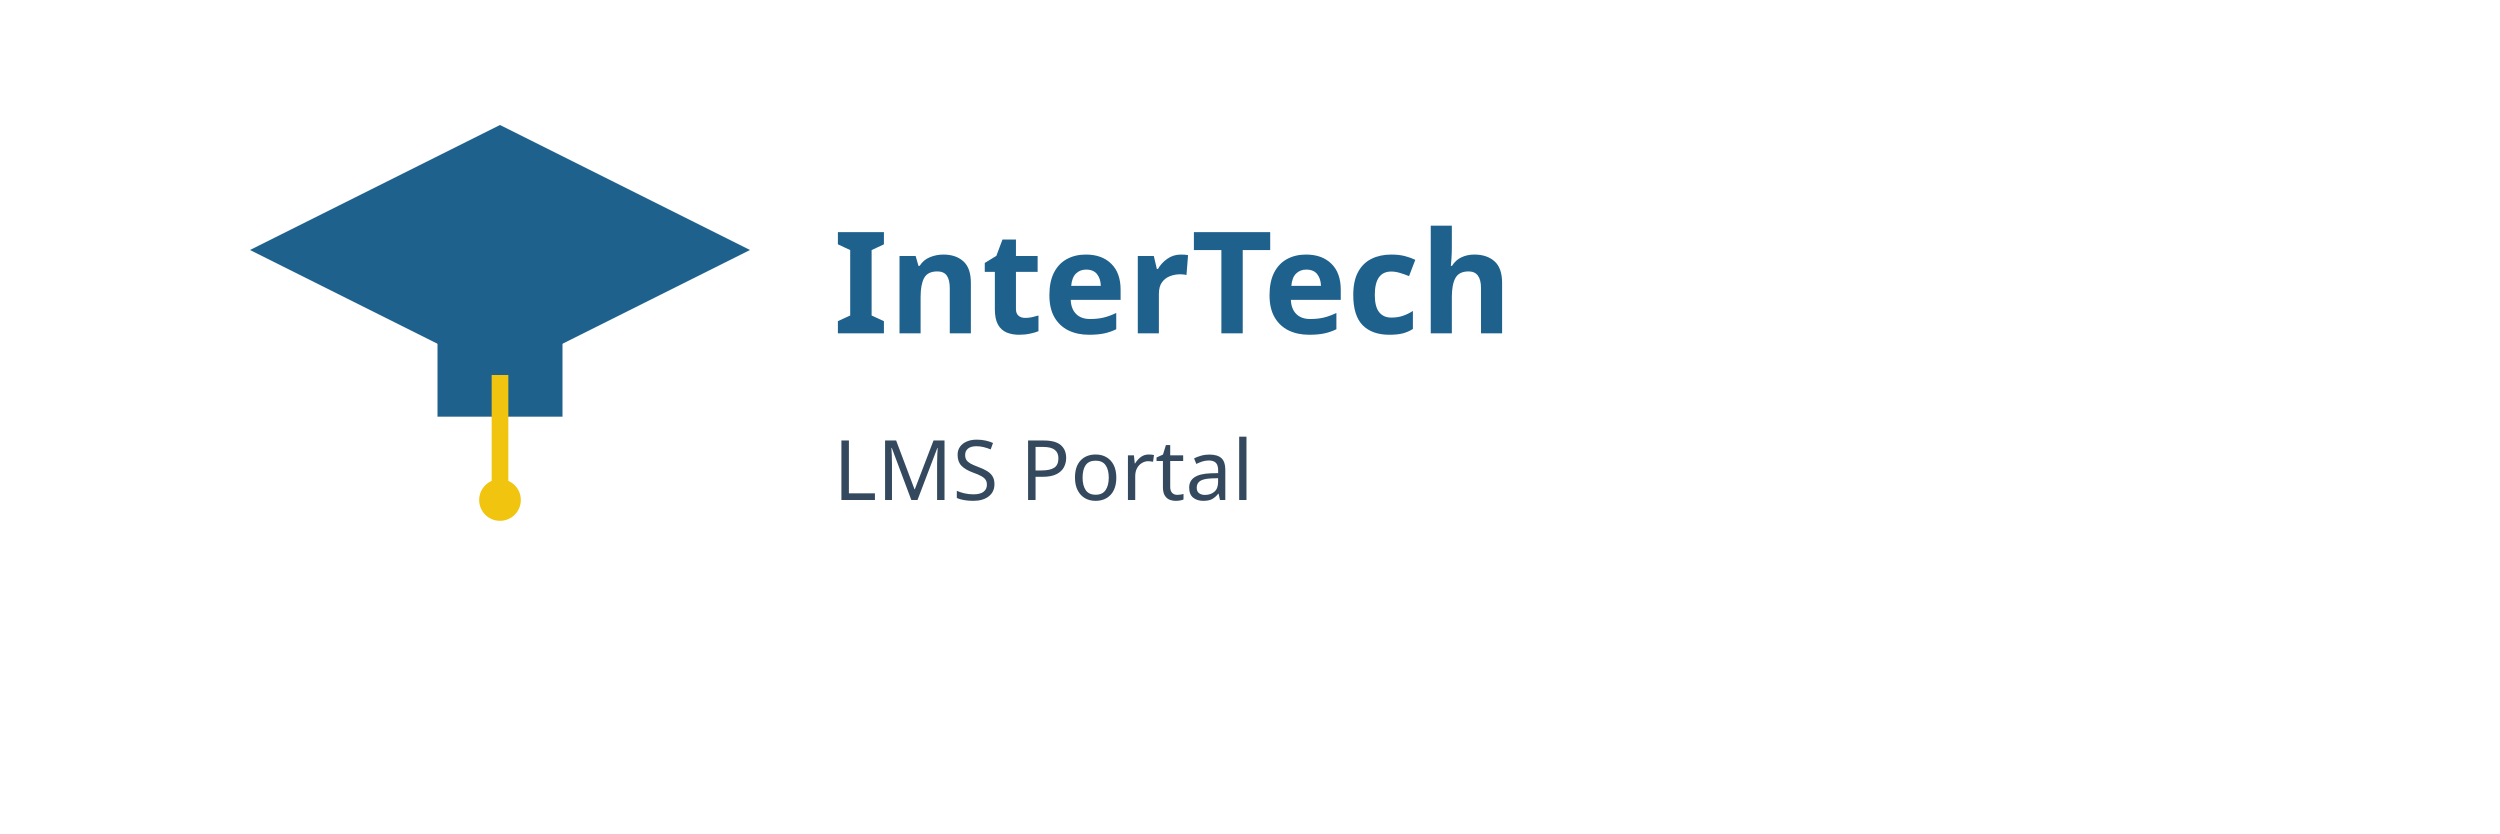
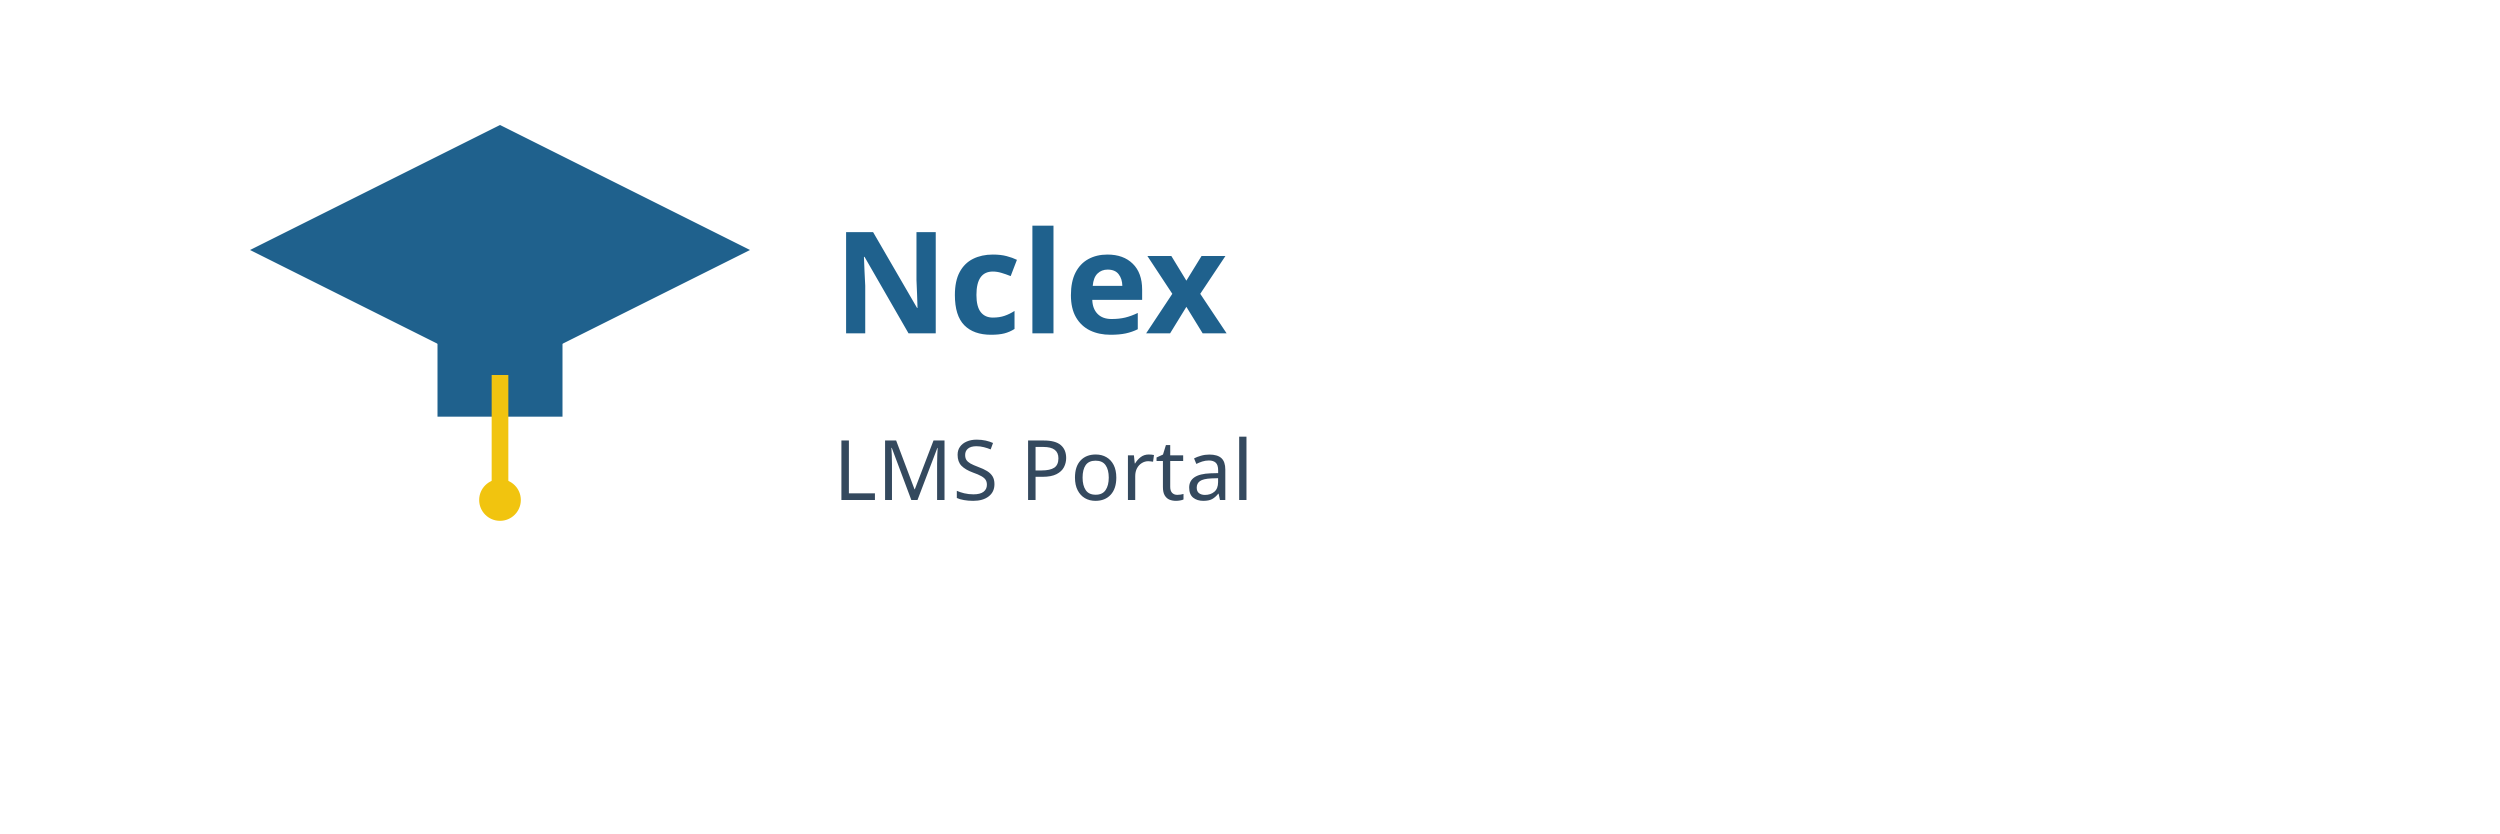
<svg xmlns="http://www.w3.org/2000/svg" width="240" height="80" viewBox="0 0 600 200">
  <polygon points="60,60 120,30 180,60 120,90" fill="#1F618D" />
  <rect x="105" y="60" width="30" height="40" fill="#1F618D" />
  <line x1="120" y1="90" x2="120" y2="120" stroke="#F1C40F" stroke-width="4" />
  <circle cx="120" cy="120" r="5" fill="#F1C40F" />
  <text x="200" y="80" font-family="Segoe UI, sans-serif" font-size="34" fill="#1F618D" font-weight="bold">
-     InterTech
+     Nclex
  </text>
  <text x="200" y="120" font-family="Segoe UI, sans-serif" font-size="20" fill="#34495E">
    LMS Portal
  </text>
</svg>
